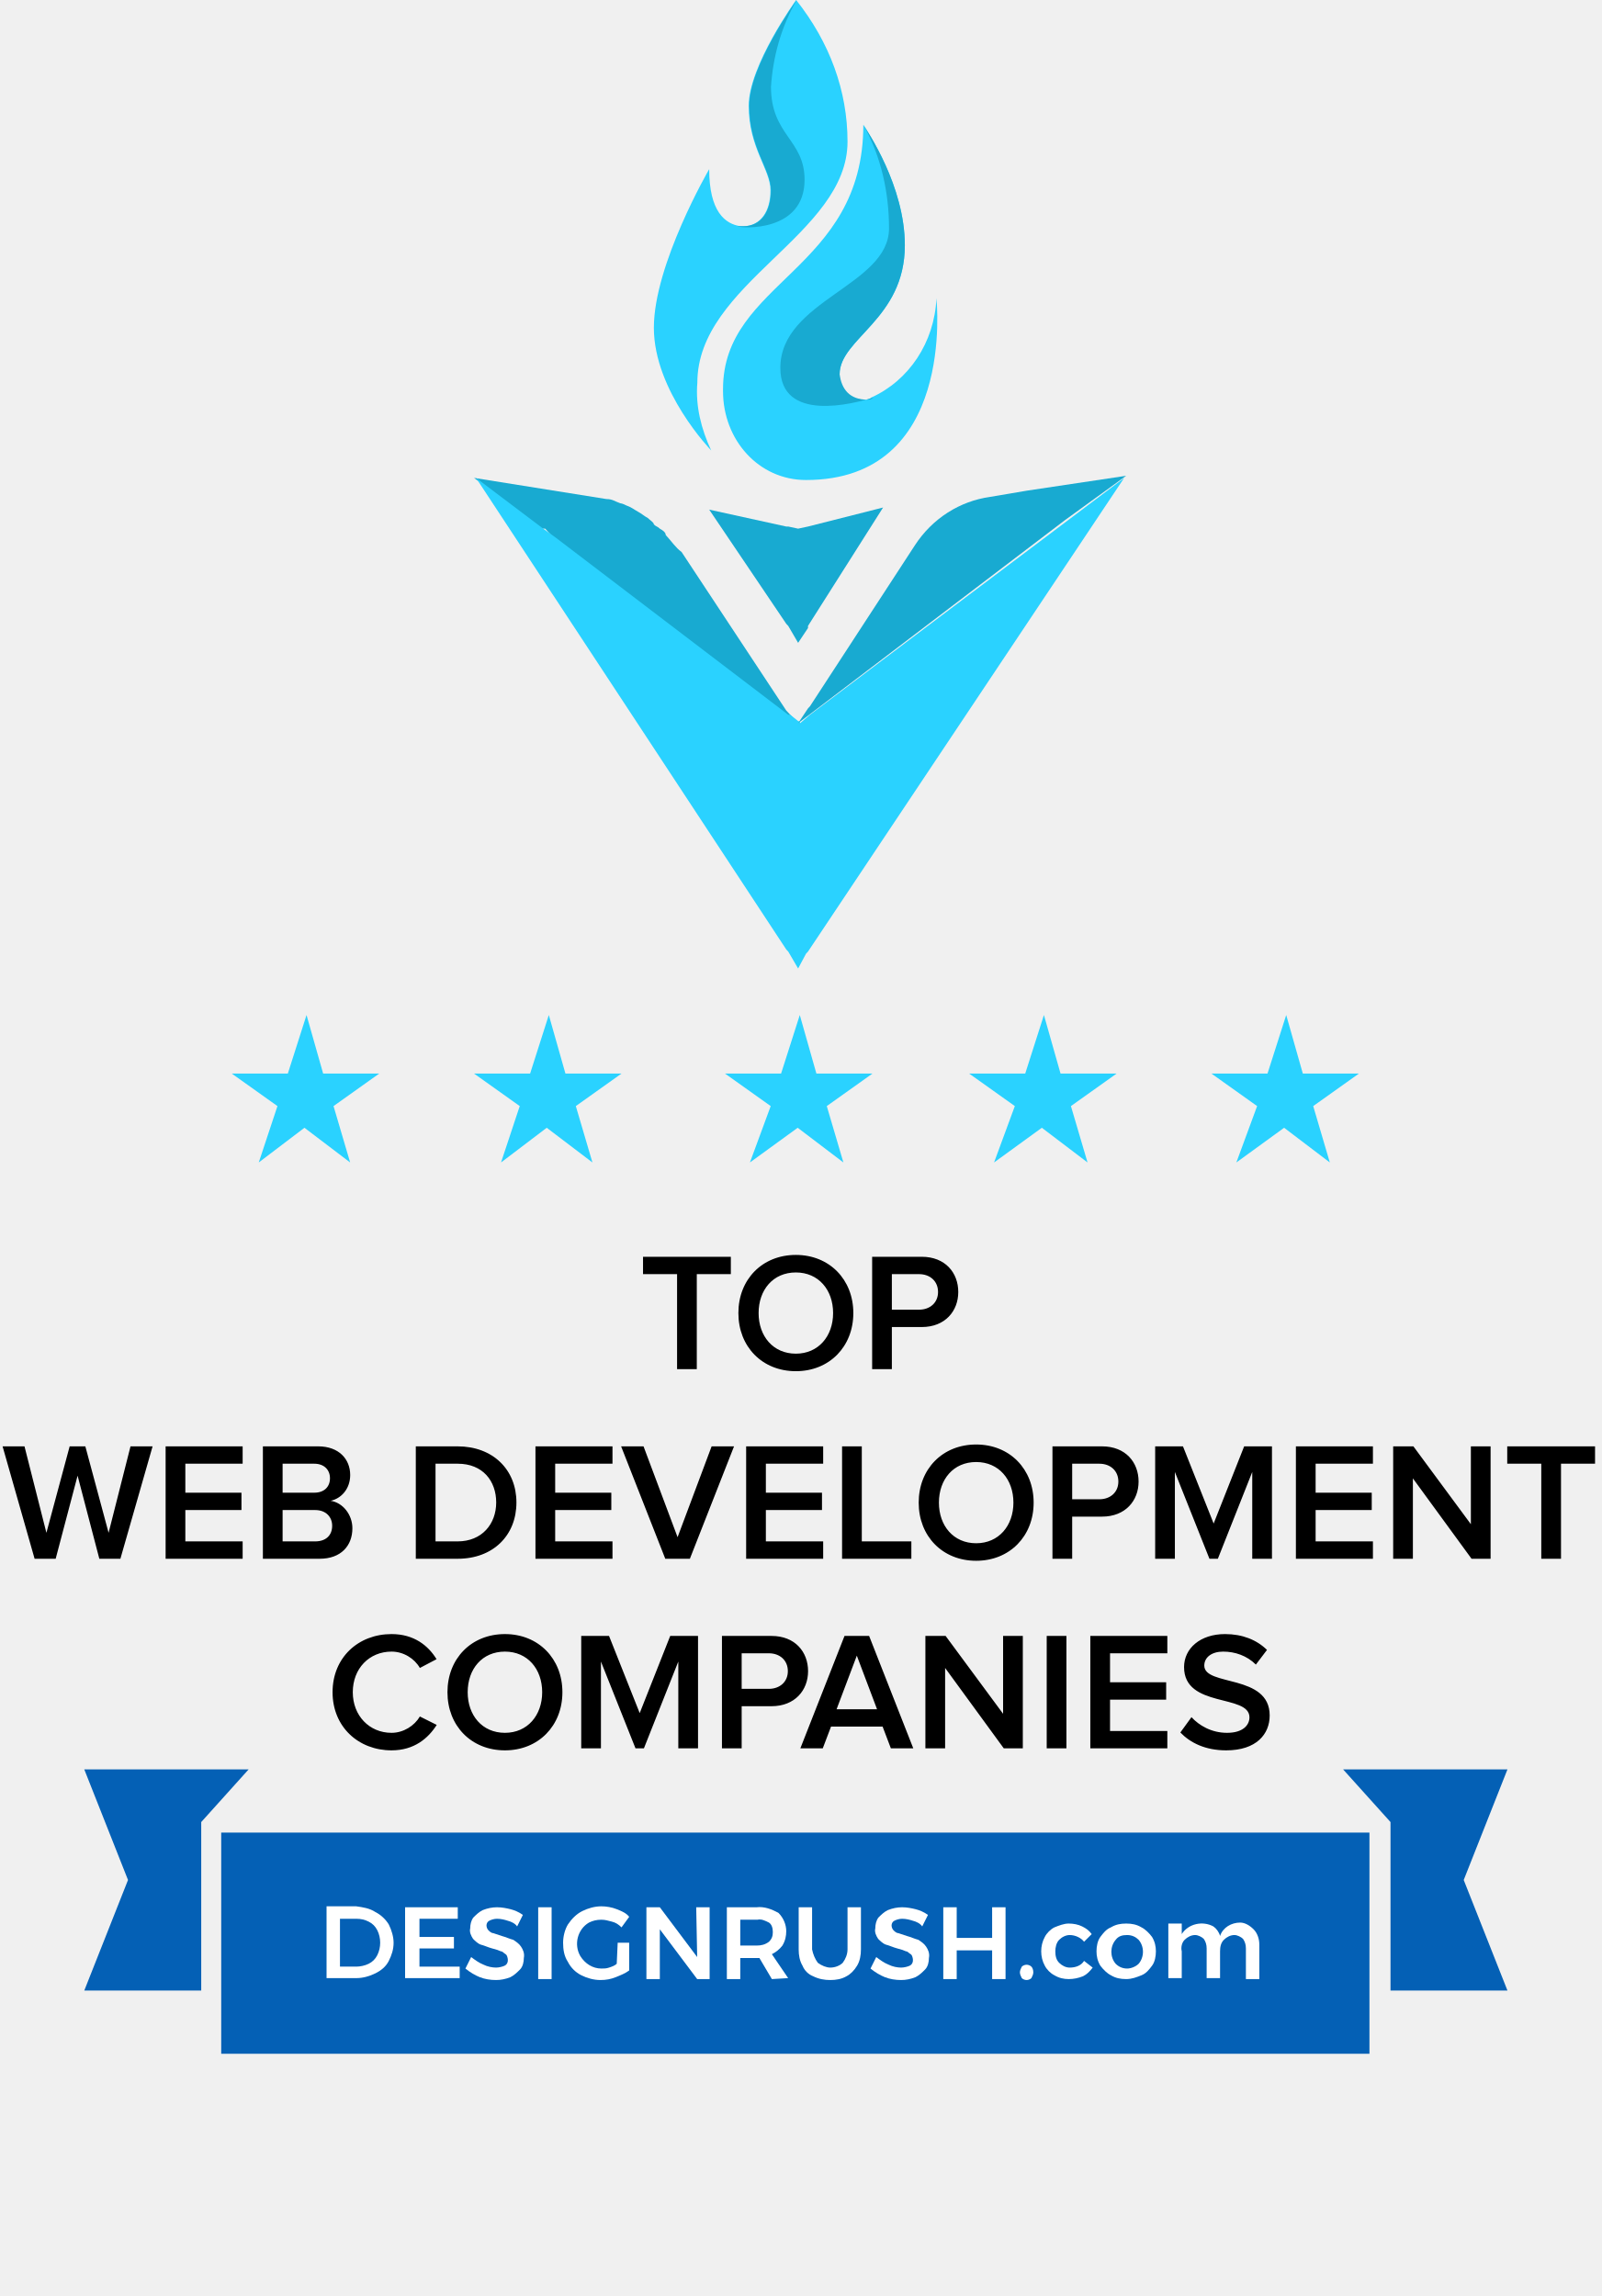
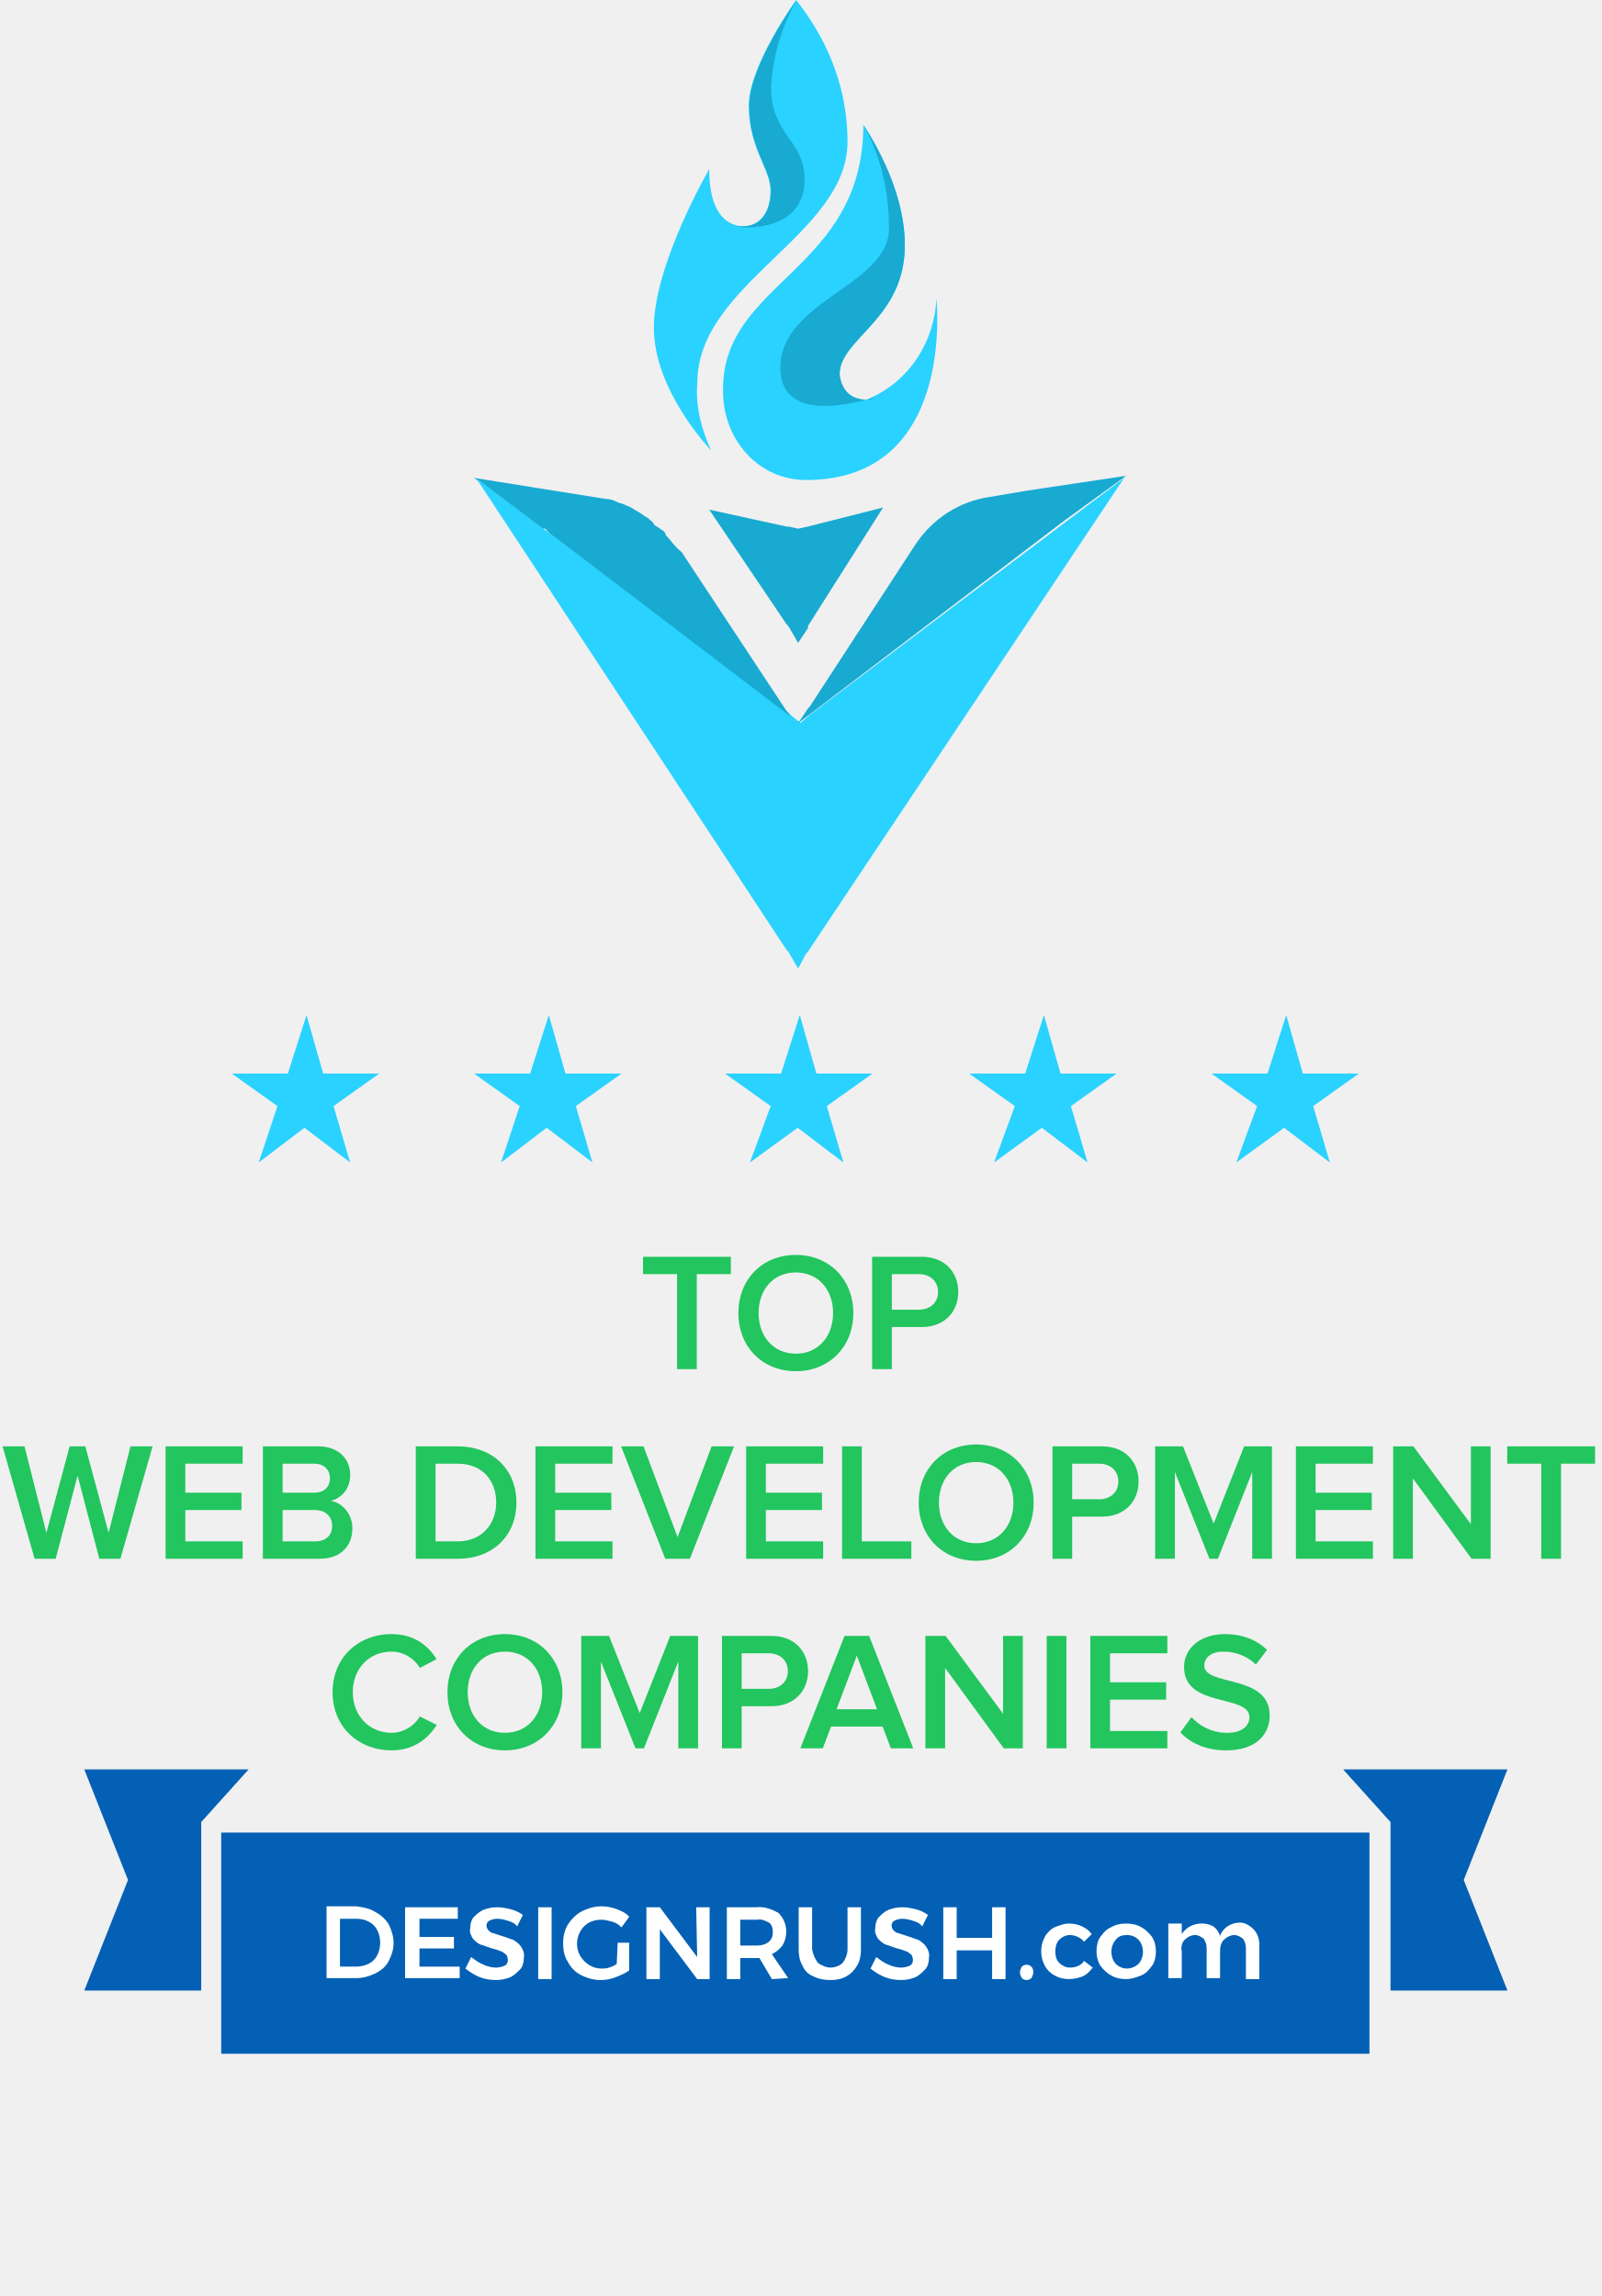
<svg xmlns="http://www.w3.org/2000/svg" width="152" height="218" viewBox="0 0 152 218" fill="none">
  <path d="M132 189L143.102 189L138.95 178.5L143.102 168H127.5L132 173V189Z" fill="#0460B5" />
  <path d="M19.102 189L8 189L12.152 178.5L8 168H23.602L19.102 173V189Z" fill="#0460B5" />
  <path d="M130 174H21V195H130V174Z" fill="#0460B5" />
  <path d="M35.636 181.545C36.182 181.818 36.636 182.273 36.909 182.727C37.182 183.273 37.364 183.909 37.364 184.455C37.364 185.091 37.182 185.636 36.909 186.182C36.636 186.727 36.182 187.091 35.636 187.364C35.091 187.636 34.455 187.818 33.818 187.818H31V181H33.818C34.455 181.091 35.091 181.182 35.636 181.545ZM35 186.455C35.364 186.273 35.636 186 35.818 185.636C36.182 184.909 36.182 184 35.818 183.273C35.636 182.909 35.364 182.636 35 182.455C34.636 182.273 34.273 182.182 33.818 182.182H32.273V186.727H33.818C34.182 186.727 34.636 186.636 35 186.455Z" fill="white" />
  <path d="M38.455 181.091H43.455V182.182H39.819V183.909H43.091V185H39.819V186.727H43.637V187.818H38.455V181.091Z" fill="white" />
  <path d="M48.182 182.364C47.909 182.273 47.545 182.182 47.182 182.182C46.909 182.182 46.636 182.273 46.455 182.364C46.273 182.454 46.182 182.636 46.182 182.818C46.182 183 46.273 183.182 46.364 183.273C46.455 183.364 46.636 183.545 46.818 183.545C47.091 183.636 47.364 183.727 47.636 183.818C48 183.909 48.364 184.091 48.727 184.182C49 184.364 49.273 184.545 49.455 184.818C49.636 185.091 49.818 185.454 49.727 185.909C49.727 186.273 49.636 186.727 49.364 187C49.091 187.273 48.818 187.545 48.455 187.727C48 187.909 47.545 188 47.091 188C46.545 188 46 187.909 45.545 187.727C45.091 187.545 44.636 187.273 44.182 186.909L44.727 185.818C45.091 186.091 45.455 186.364 45.909 186.545C46.273 186.727 46.727 186.818 47.091 186.818C47.364 186.818 47.727 186.727 47.909 186.636C48.273 186.454 48.273 186 48.091 185.636L48 185.545C47.818 185.454 47.727 185.273 47.545 185.273C47.364 185.182 47.091 185.091 46.727 185C46.364 184.909 46 184.727 45.636 184.636C45.364 184.545 45.091 184.273 44.909 184.091C44.727 183.818 44.545 183.454 44.636 183.091C44.636 182.727 44.727 182.364 44.909 182.091C45.182 181.818 45.455 181.545 45.818 181.364C46.273 181.182 46.727 181.091 47.182 181.091C47.636 181.091 48.091 181.182 48.455 181.273C48.818 181.364 49.273 181.545 49.636 181.818L49.091 182.909C48.909 182.636 48.545 182.454 48.182 182.364Z" fill="white" />
  <path d="M51.091 181.091H52.364V187.909H51.091V181.091Z" fill="white" />
  <path d="M58.637 184.455H59.728V187.091C59.364 187.364 58.909 187.545 58.455 187.727C58 187.909 57.546 188 57 188C56.364 188 55.728 187.818 55.182 187.545C54.637 187.273 54.182 186.818 53.909 186.273C53.546 185.727 53.455 185.091 53.455 184.455C53.455 183.818 53.637 183.182 53.909 182.727C54.273 182.182 54.728 181.727 55.273 181.455C55.819 181.182 56.455 181 57.091 181C57.546 181 58.091 181.091 58.546 181.273C59 181.455 59.455 181.636 59.728 182L59 183C58.728 182.727 58.455 182.545 58.091 182.455C57.728 182.364 57.455 182.273 57.091 182.273C56.637 182.273 56.273 182.364 55.909 182.545C54.819 183.182 54.455 184.636 55.091 185.727C55.546 186.455 56.273 186.909 57.091 186.909C57.364 186.909 57.546 186.909 57.819 186.818C58.091 186.727 58.364 186.636 58.546 186.455L58.637 184.455Z" fill="white" />
  <path d="M66.091 181.091H67.364V187.909H66.182L62.637 183.182V187.909H61.364V181.091H62.637L66.182 185.818L66.091 181.091Z" fill="white" />
  <path d="M73.273 187.909L72.091 185.909H70.273V187.909H69V181.091H71.818C72.546 181 73.273 181.273 73.909 181.636C74.364 182.091 74.637 182.727 74.637 183.364C74.637 183.818 74.546 184.273 74.273 184.727C74 185.091 73.637 185.364 73.273 185.545L74.818 187.818L73.273 187.909ZM70.273 184.727H71.818C72.273 184.727 72.637 184.636 73 184.364C73.273 184.091 73.364 183.818 73.364 183.455C73.364 183.091 73.273 182.727 73 182.545C72.637 182.364 72.273 182.182 71.909 182.273H70.273V184.727Z" fill="white" />
  <path d="M77.636 186.364C78 186.636 78.455 186.818 78.818 186.818C79.273 186.818 79.728 186.636 80 186.364C80.273 186 80.455 185.545 80.455 185.091V181.091H81.728V185.091C81.728 185.636 81.636 186.182 81.364 186.636C81.091 187.091 80.728 187.454 80.364 187.636C79.909 187.909 79.364 188 78.818 188C78.273 188 77.728 187.909 77.182 187.636C76.728 187.454 76.364 187.091 76.182 186.636C75.909 186.182 75.818 185.636 75.818 185.091V181.091H77.091V185.091C77.182 185.545 77.364 186 77.636 186.364Z" fill="white" />
  <path d="M86.637 182.364C86.364 182.273 86 182.182 85.637 182.182C85.364 182.182 85.091 182.273 84.909 182.364C84.728 182.454 84.637 182.636 84.637 182.818C84.637 183 84.728 183.182 84.818 183.273C84.909 183.364 85.091 183.545 85.273 183.545C85.546 183.636 85.818 183.727 86.091 183.818C86.455 183.909 86.818 184.091 87.182 184.182C87.455 184.364 87.728 184.545 87.909 184.818C88.091 185.091 88.273 185.454 88.182 185.909C88.182 186.273 88.091 186.727 87.818 187C87.546 187.273 87.273 187.545 86.909 187.727C86.455 187.909 86 188 85.546 188C85 188 84.455 187.909 84 187.727C83.546 187.545 83.091 187.273 82.637 186.909L83.182 185.818C83.546 186.091 83.909 186.364 84.364 186.545C84.728 186.727 85.182 186.818 85.546 186.818C85.818 186.818 86.182 186.727 86.364 186.636C86.728 186.454 86.728 186 86.546 185.636L86.455 185.545C86.273 185.454 86.182 185.273 86 185.273C85.818 185.182 85.546 185.091 85.182 185C84.818 184.909 84.455 184.727 84.091 184.636C83.818 184.545 83.546 184.273 83.364 184.091C83.182 183.818 83 183.454 83.091 183.091C83.091 182.727 83.182 182.364 83.364 182.091C83.637 181.818 83.909 181.545 84.273 181.364C84.728 181.182 85.182 181.091 85.637 181.091C86.091 181.091 86.546 181.182 86.909 181.273C87.273 181.364 87.728 181.545 88.091 181.818L87.546 182.909C87.364 182.636 87 182.454 86.637 182.364Z" fill="white" />
  <path d="M89.546 181.091H90.819V184H94.182V181.091H95.455V187.909H94.182V185.182H90.819V187.909H89.546V181.091Z" fill="white" />
  <path d="M97.909 186.728C98 186.819 98.091 187 98.091 187.273C98.091 187.455 98 187.637 97.909 187.819C97.819 187.91 97.637 188 97.455 188C97.273 188 97.091 187.91 97 187.819C96.909 187.637 96.819 187.455 96.819 187.273C96.819 187.091 96.909 186.91 97 186.728C97.091 186.637 97.273 186.546 97.455 186.546C97.637 186.546 97.819 186.637 97.909 186.728Z" fill="white" />
  <path d="M101.545 183.728C101.182 183.728 100.818 183.909 100.545 184.182C100.273 184.455 100.182 184.909 100.182 185.273C100.182 185.728 100.273 186.091 100.545 186.364C100.818 186.637 101.182 186.819 101.545 186.819C102.091 186.819 102.636 186.637 102.909 186.182L103.727 186.819C103.454 187.182 103.182 187.455 102.818 187.637C102.364 187.819 101.909 187.909 101.454 187.909C101 187.909 100.545 187.819 100.091 187.546C99.727 187.364 99.364 187 99.182 186.637C98.727 185.819 98.727 184.728 99.182 183.909C99.364 183.546 99.727 183.182 100.091 183C100.545 182.819 101 182.637 101.454 182.637C101.909 182.637 102.364 182.728 102.727 182.909C103.091 183.091 103.364 183.273 103.636 183.637L102.909 184.364C102.636 184 102.091 183.728 101.545 183.728Z" fill="white" />
  <path d="M108.364 183C108.728 183.182 109.091 183.546 109.364 183.909C109.637 184.364 109.728 184.819 109.728 185.273C109.728 185.728 109.637 186.273 109.364 186.637C109.091 187 108.819 187.364 108.364 187.546C107.909 187.728 107.455 187.909 106.909 187.909C106.364 187.909 105.909 187.819 105.455 187.546C105.091 187.364 104.728 187 104.455 186.637C104.182 186.182 104.091 185.728 104.091 185.273C104.091 184.819 104.182 184.273 104.455 183.909C104.728 183.546 105 183.182 105.455 183C105.909 182.728 106.364 182.637 106.909 182.637C107.455 182.637 107.909 182.728 108.364 183ZM105.909 184.182C105.364 184.819 105.364 185.819 105.909 186.455C106.182 186.728 106.546 186.909 107 186.909C107.364 186.909 107.819 186.728 108.091 186.455C108.637 185.819 108.637 184.819 108.091 184.182C107.819 183.909 107.455 183.728 107 183.728C106.546 183.728 106.182 183.819 105.909 184.182Z" fill="white" />
  <path d="M119 183.181C119.364 183.545 119.546 184.09 119.546 184.636V187.909H118.273V184.999C118.273 184.636 118.182 184.363 118 184.09C117.819 183.909 117.455 183.727 117.182 183.727C116.819 183.727 116.455 183.909 116.182 184.181C115.909 184.454 115.819 184.818 115.819 185.272V187.818H114.546V184.999C114.546 184.636 114.455 184.363 114.273 184.09C114.091 183.909 113.728 183.727 113.455 183.727C113.091 183.727 112.728 183.909 112.455 184.181C112.182 184.454 112.091 184.909 112.182 185.272V187.818H110.909V182.636H112.182V183.636C112.819 182.636 114.182 182.363 115.182 182.909C115.455 183.09 115.728 183.454 115.819 183.818C116.091 182.999 116.909 182.545 117.728 182.545C118.182 182.545 118.637 182.818 119 183.181Z" fill="white" />
-   <path d="M66.146 130V120.976H69.378V119.328H61.042V120.976H64.274V130H66.146ZM75.55 130.192C78.734 130.192 81.006 127.856 81.006 124.672C81.006 121.488 78.734 119.152 75.55 119.152C72.35 119.152 70.094 121.488 70.094 124.672C70.094 127.856 72.35 130.192 75.55 130.192ZM75.55 128.528C73.39 128.528 72.014 126.864 72.014 124.672C72.014 122.464 73.39 120.816 75.55 120.816C77.694 120.816 79.086 122.464 79.086 124.672C79.086 126.864 77.694 128.528 75.55 128.528ZM84.664 130V126H87.496C89.72 126 90.968 124.48 90.968 122.672C90.968 120.848 89.736 119.328 87.496 119.328H82.792V130H84.664ZM87.24 124.352H84.664V120.976H87.24C88.296 120.976 89.048 121.648 89.048 122.672C89.048 123.68 88.296 124.352 87.24 124.352ZM11.429 148L14.485 137.328H12.389L10.309 145.536L8.101 137.328H6.613L4.405 145.536L2.325 137.328H0.245L3.285 148H5.285L7.365 140.112L9.429 148H11.429ZM23.034 148V146.352H17.594V143.376H22.922V141.728H17.594V138.976H23.034V137.328H15.722V148H23.034ZM30.348 148C32.364 148 33.452 146.768 33.452 145.104C33.452 143.808 32.54 142.672 31.388 142.496C32.38 142.288 33.244 141.376 33.244 140.048C33.244 138.544 32.172 137.328 30.204 137.328H24.956V148H30.348ZM29.836 141.728H26.828V138.976H29.836C30.78 138.976 31.324 139.568 31.324 140.352C31.324 141.168 30.78 141.728 29.836 141.728ZM29.916 146.352H26.828V143.376H29.916C30.972 143.376 31.532 144.064 31.532 144.864C31.532 145.792 30.924 146.352 29.916 146.352ZM43.456 148C46.784 148 49.024 145.808 49.024 142.656C49.024 139.536 46.784 137.328 43.44 137.328H39.472V148H43.456ZM43.44 146.352H41.344V138.976H43.456C45.824 138.976 47.104 140.608 47.104 142.656C47.104 144.688 45.76 146.352 43.44 146.352ZM58.143 148V146.352H52.703V143.376H58.031V141.728H52.703V138.976H58.143V137.328H50.831V148H58.143ZM65.49 148L69.682 137.328H67.554L64.322 145.952L61.09 137.328H58.962L63.154 148H65.49ZM78.143 148V146.352H72.703V143.376H78.031V141.728H72.703V138.976H78.143V137.328H70.831V148H78.143ZM86.514 148V146.352H81.81V137.328H79.938V148H86.514ZM92.667 148.192C95.851 148.192 98.123 145.856 98.123 142.672C98.123 139.488 95.851 137.152 92.667 137.152C89.467 137.152 87.211 139.488 87.211 142.672C87.211 145.856 89.467 148.192 92.667 148.192ZM92.667 146.528C90.507 146.528 89.131 144.864 89.131 142.672C89.131 140.464 90.507 138.816 92.667 138.816C94.811 138.816 96.203 140.464 96.203 142.672C96.203 144.864 94.811 146.528 92.667 146.528ZM101.781 148V144H104.613C106.837 144 108.085 142.48 108.085 140.672C108.085 138.848 106.853 137.328 104.613 137.328H99.909V148H101.781ZM104.357 142.352H101.781V138.976H104.357C105.413 138.976 106.165 139.648 106.165 140.672C106.165 141.68 105.413 142.352 104.357 142.352ZM120.747 148V137.328H118.107L115.211 144.656L112.299 137.328H109.659V148H111.531V139.76L114.811 148H115.611L118.875 139.76V148H120.747ZM130.331 148V146.352H124.891V143.376H130.219V141.728H124.891V138.976H130.331V137.328H123.019V148H130.331ZM141.501 148V137.328H139.629V144.72L134.173 137.328H132.253V148H134.125V140.368L139.693 148H141.501ZM148.185 148V138.976H151.417V137.328H143.081V138.976H146.313V148H148.185ZM37.17 166.192C39.314 166.192 40.642 165.056 41.458 163.776L39.858 162.976C39.346 163.856 38.306 164.528 37.17 164.528C35.058 164.528 33.49 162.896 33.49 160.672C33.49 158.416 35.058 156.816 37.17 156.816C38.306 156.816 39.346 157.472 39.858 158.368L41.442 157.536C40.658 156.256 39.314 155.152 37.17 155.152C34.018 155.152 31.57 157.376 31.57 160.672C31.57 163.952 34.018 166.192 37.17 166.192ZM47.933 166.192C51.117 166.192 53.389 163.856 53.389 160.672C53.389 157.488 51.117 155.152 47.933 155.152C44.733 155.152 42.477 157.488 42.477 160.672C42.477 163.856 44.733 166.192 47.933 166.192ZM47.933 164.528C45.773 164.528 44.397 162.864 44.397 160.672C44.397 158.464 45.773 156.816 47.933 156.816C50.077 156.816 51.469 158.464 51.469 160.672C51.469 162.864 50.077 164.528 47.933 164.528ZM66.263 166V155.328H63.623L60.727 162.656L57.815 155.328H55.175V166H57.047V157.76L60.327 166H61.127L64.391 157.76V166H66.263ZM70.406 166V162H73.238C75.462 162 76.71 160.48 76.71 158.672C76.71 156.848 75.478 155.328 73.238 155.328H68.534V166H70.406ZM72.982 160.352H70.406V156.976H72.982C74.038 156.976 74.79 157.648 74.79 158.672C74.79 159.68 74.038 160.352 72.982 160.352ZM86.697 166L82.505 155.328H80.169L75.977 166H78.105L78.889 163.936H83.785L84.569 166H86.697ZM83.257 162.288H79.417L81.337 157.2L83.257 162.288ZM97.095 166V155.328H95.223V162.72L89.767 155.328H87.847V166H89.719V158.368L95.287 166H97.095ZM101.235 166V155.328H99.363V166H101.235ZM110.815 166V164.352H105.375V161.376H110.703V159.728H105.375V156.976H110.815V155.328H103.503V166H110.815ZM116.402 166.192C119.266 166.192 120.53 164.656 120.53 162.88C120.53 158.912 114.322 160.144 114.322 158.144C114.322 157.36 115.026 156.816 116.114 156.816C117.234 156.816 118.37 157.2 119.218 158.048L120.274 156.656C119.298 155.696 117.938 155.152 116.29 155.152C113.938 155.152 112.402 156.512 112.402 158.288C112.402 162.208 118.61 160.816 118.61 163.056C118.61 163.776 118.018 164.528 116.482 164.528C114.994 164.528 113.826 163.824 113.106 163.04L112.05 164.496C113.01 165.488 114.434 166.192 116.402 166.192Z" fill="black" />
+   <path d="M66.146 130V120.976H69.378V119.328H61.042V120.976H64.274V130H66.146ZM75.55 130.192C78.734 130.192 81.006 127.856 81.006 124.672C81.006 121.488 78.734 119.152 75.55 119.152C72.35 119.152 70.094 121.488 70.094 124.672C70.094 127.856 72.35 130.192 75.55 130.192ZM75.55 128.528C73.39 128.528 72.014 126.864 72.014 124.672C72.014 122.464 73.39 120.816 75.55 120.816C77.694 120.816 79.086 122.464 79.086 124.672C79.086 126.864 77.694 128.528 75.55 128.528ZM84.664 130V126H87.496C89.72 126 90.968 124.48 90.968 122.672C90.968 120.848 89.736 119.328 87.496 119.328H82.792V130H84.664ZM87.24 124.352H84.664V120.976H87.24C88.296 120.976 89.048 121.648 89.048 122.672C89.048 123.68 88.296 124.352 87.24 124.352ZM11.429 148L14.485 137.328H12.389L10.309 145.536L8.101 137.328H6.613L4.405 145.536L2.325 137.328H0.245L3.285 148H5.285L7.365 140.112L9.429 148H11.429ZM23.034 148V146.352H17.594V143.376H22.922V141.728H17.594V138.976H23.034V137.328H15.722V148H23.034ZM30.348 148C32.364 148 33.452 146.768 33.452 145.104C33.452 143.808 32.54 142.672 31.388 142.496C32.38 142.288 33.244 141.376 33.244 140.048C33.244 138.544 32.172 137.328 30.204 137.328H24.956V148H30.348ZM29.836 141.728H26.828V138.976H29.836C30.78 138.976 31.324 139.568 31.324 140.352C31.324 141.168 30.78 141.728 29.836 141.728ZM29.916 146.352H26.828V143.376H29.916C30.972 143.376 31.532 144.064 31.532 144.864C31.532 145.792 30.924 146.352 29.916 146.352ZM43.456 148C46.784 148 49.024 145.808 49.024 142.656C49.024 139.536 46.784 137.328 43.44 137.328H39.472V148H43.456ZM43.44 146.352H41.344V138.976H43.456C45.824 138.976 47.104 140.608 47.104 142.656C47.104 144.688 45.76 146.352 43.44 146.352ZM58.143 148V146.352H52.703V143.376H58.031V141.728H52.703V138.976H58.143V137.328H50.831V148H58.143ZM65.49 148L69.682 137.328H67.554L64.322 145.952L61.09 137.328H58.962L63.154 148H65.49ZM78.143 148V146.352H72.703V143.376H78.031V141.728H72.703V138.976H78.143V137.328H70.831V148H78.143ZM86.514 148V146.352H81.81V137.328H79.938V148H86.514ZM92.667 148.192C95.851 148.192 98.123 145.856 98.123 142.672C98.123 139.488 95.851 137.152 92.667 137.152C89.467 137.152 87.211 139.488 87.211 142.672C87.211 145.856 89.467 148.192 92.667 148.192ZM92.667 146.528C90.507 146.528 89.131 144.864 89.131 142.672C89.131 140.464 90.507 138.816 92.667 138.816C94.811 138.816 96.203 140.464 96.203 142.672C96.203 144.864 94.811 146.528 92.667 146.528ZM101.781 148V144H104.613C106.837 144 108.085 142.48 108.085 140.672C108.085 138.848 106.853 137.328 104.613 137.328H99.909V148H101.781ZM104.357 142.352H101.781V138.976H104.357C105.413 138.976 106.165 139.648 106.165 140.672C106.165 141.68 105.413 142.352 104.357 142.352ZM120.747 148V137.328H118.107L115.211 144.656L112.299 137.328H109.659V148H111.531V139.76L114.811 148H115.611L118.875 139.76V148H120.747ZM130.331 148V146.352H124.891V143.376H130.219V141.728H124.891V138.976H130.331V137.328H123.019V148H130.331ZM141.501 148V137.328H139.629V144.72L134.173 137.328H132.253V148H134.125V140.368L139.693 148H141.501ZM148.185 148V138.976H151.417V137.328H143.081V138.976H146.313V148H148.185ZM37.17 166.192C39.314 166.192 40.642 165.056 41.458 163.776L39.858 162.976C39.346 163.856 38.306 164.528 37.17 164.528C35.058 164.528 33.49 162.896 33.49 160.672C33.49 158.416 35.058 156.816 37.17 156.816C38.306 156.816 39.346 157.472 39.858 158.368L41.442 157.536C40.658 156.256 39.314 155.152 37.17 155.152C34.018 155.152 31.57 157.376 31.57 160.672C31.57 163.952 34.018 166.192 37.17 166.192ZM47.933 166.192C51.117 166.192 53.389 163.856 53.389 160.672C53.389 157.488 51.117 155.152 47.933 155.152C44.733 155.152 42.477 157.488 42.477 160.672C42.477 163.856 44.733 166.192 47.933 166.192ZM47.933 164.528C45.773 164.528 44.397 162.864 44.397 160.672C44.397 158.464 45.773 156.816 47.933 156.816C50.077 156.816 51.469 158.464 51.469 160.672C51.469 162.864 50.077 164.528 47.933 164.528ZM66.263 166V155.328H63.623L60.727 162.656L57.815 155.328H55.175V166H57.047V157.76L60.327 166H61.127L64.391 157.76V166H66.263ZM70.406 166V162H73.238C75.462 162 76.71 160.48 76.71 158.672C76.71 156.848 75.478 155.328 73.238 155.328H68.534V166H70.406ZM72.982 160.352H70.406V156.976H72.982C74.038 156.976 74.79 157.648 74.79 158.672C74.79 159.68 74.038 160.352 72.982 160.352ZM86.697 166L82.505 155.328H80.169L75.977 166H78.105L78.889 163.936H83.785L84.569 166H86.697ZM83.257 162.288H79.417L81.337 157.2L83.257 162.288ZM97.095 166V155.328H95.223V162.72L89.767 155.328H87.847V166H89.719V158.368L95.287 166H97.095ZM101.235 166V155.328H99.363V166H101.235ZM110.815 166V164.352H105.375V161.376H110.703V159.728H105.375V156.976H110.815V155.328H103.503V166H110.815ZM116.402 166.192C119.266 166.192 120.53 164.656 120.53 162.88C120.53 158.912 114.322 160.144 114.322 158.144C114.322 157.36 115.026 156.816 116.114 156.816C117.234 156.816 118.37 157.2 119.218 158.048L120.274 156.656C119.298 155.696 117.938 155.152 116.29 155.152C113.938 155.152 112.402 156.512 112.402 158.288C112.402 162.208 118.61 160.816 118.61 163.056C118.61 163.776 118.018 164.528 116.482 164.528C114.994 164.528 113.826 163.824 113.106 163.04L112.05 164.496C113.01 165.488 114.434 166.192 116.402 166.192Z" fill="#22c55e" />
  <path d="M75.765 68.666C75.577 68.666 75.577 68.465 75.765 68.666L74.827 68.064L74.639 67.863L52.504 50.998C52.504 50.998 52.316 50.998 52.316 50.797L51.941 50.395L51.753 50.195H51.378L45 45.376L57.569 47.384C58.131 47.384 58.319 47.584 58.882 47.785C59.069 47.785 59.444 47.986 59.444 47.986C60.007 48.187 60.195 48.388 60.57 48.588C60.945 48.789 61.133 48.99 61.508 49.191C61.696 49.392 62.071 49.592 62.071 49.793C62.258 49.994 62.446 49.994 62.634 50.195C63.009 50.395 63.196 50.596 63.196 50.797C63.759 51.399 64.134 52.002 64.697 52.403L74.639 67.462L74.827 67.662L75.765 68.666Z" fill="#18AAD1" />
  <path d="M75.765 91.956L74.827 90.35L74.639 90.149L45.188 45.376L51.566 50.195L52.691 50.998L74.827 67.863H75.014L75.765 68.465C75.765 68.465 75.953 68.465 75.953 68.666L76.89 67.863L106.717 45.376L76.703 90.35L76.515 90.551L75.765 91.956Z" fill="#2AD2FF" />
  <path d="M75.765 61.036L74.827 59.43L74.639 59.229L67.323 48.387L74.639 49.993H74.827L75.765 50.194L76.703 49.993L83.831 48.187L76.703 59.43V59.631L75.765 61.036Z" fill="#18AAD1" />
  <path d="M106.905 45.175L97.525 46.58L93.961 47.183C91.147 47.584 88.521 49.19 86.833 51.8L76.89 67.059L76.703 67.26L75.765 68.666L76.89 67.461L77.078 67.26L75.765 68.666L101.09 49.391L106.905 45.175Z" fill="#18AAD1" />
  <path d="M80.455 13.452C80.455 22.286 66.198 26.904 66.198 36.341C66.01 38.549 66.573 40.758 67.511 42.766C67.511 42.766 62.071 37.144 62.071 31.12C62.071 25.097 67.323 16.062 67.323 16.062C67.323 20.078 68.824 21.282 70.325 21.483H70.512C72.201 21.483 73.139 20.078 73.139 18.07C73.139 16.062 71.075 14.054 71.075 10.039C71.075 6.224 75.577 0 75.577 0C78.766 4.016 80.455 8.633 80.455 13.452Z" fill="#2AD2FF" />
  <path d="M76.515 45.576C72.013 45.576 68.636 41.761 68.636 37.144V36.943C68.636 26.703 81.955 25.699 81.955 11.846C82.331 12.448 85.895 17.668 85.895 23.29C85.895 30.317 79.704 32.124 79.704 35.537C79.704 36.943 80.267 37.947 82.143 37.947C82.331 37.947 82.518 37.947 82.706 37.746C86.27 36.14 88.709 32.526 88.896 28.309C88.896 28.51 90.772 45.576 76.515 45.576Z" fill="#2AD2FF" />
  <path d="M82.331 37.947C82.518 37.947 82.706 37.947 82.893 37.746C81.017 38.348 74.077 40.155 74.077 34.935C74.077 28.51 84.394 27.105 84.394 21.684C84.394 18.271 83.644 14.857 81.956 11.846C82.331 12.448 85.895 17.668 85.895 23.29C85.895 30.317 79.704 32.124 79.704 35.537C79.892 36.943 80.642 37.947 82.331 37.947Z" fill="#18AAD1" />
  <path d="M76.378 17.066C76.378 22.085 70.375 21.684 70 21.483H70.563C72.251 21.483 73.189 20.078 73.189 18.07C73.189 16.062 71.126 14.054 71.126 10.039C71.126 6.224 75.628 0 75.628 0C74.127 2.61 73.377 5.421 73.189 8.232C73.189 12.85 76.378 13.251 76.378 17.066Z" fill="#18AAD1" />
  <path d="M73.162 105.02L68.824 101.932H74.148L75.923 96.373L77.5 101.932H82.824L78.486 105.02L80.063 110.373L75.725 107.079L71.19 110.373L73.162 105.02Z" fill="#2AD2FF" />
  <path d="M96.338 105.02L92 101.932H97.324L99.099 96.373L100.676 101.932H106L101.662 105.02L103.239 110.373L98.901 107.079L94.366 110.373L96.338 105.02Z" fill="#2AD2FF" />
  <path d="M119.338 105.02L115 101.932H120.324L122.099 96.373L123.676 101.932H129L124.662 105.02L126.239 110.373L121.901 107.079L117.366 110.373L119.338 105.02Z" fill="#2AD2FF" />
  <path d="M49.338 105.02L45 101.932H50.324L52.099 96.373L53.676 101.932H59L54.662 105.02L56.239 110.373L51.901 107.079L47.563 110.373L49.338 105.02Z" fill="#2AD2FF" />
  <path d="M26.338 105.02L22 101.932H27.324L29.099 96.373L30.676 101.932H36L31.662 105.02L33.239 110.373L28.901 107.079L24.563 110.373L26.338 105.02Z" fill="#2AD2FF" />
</svg>
